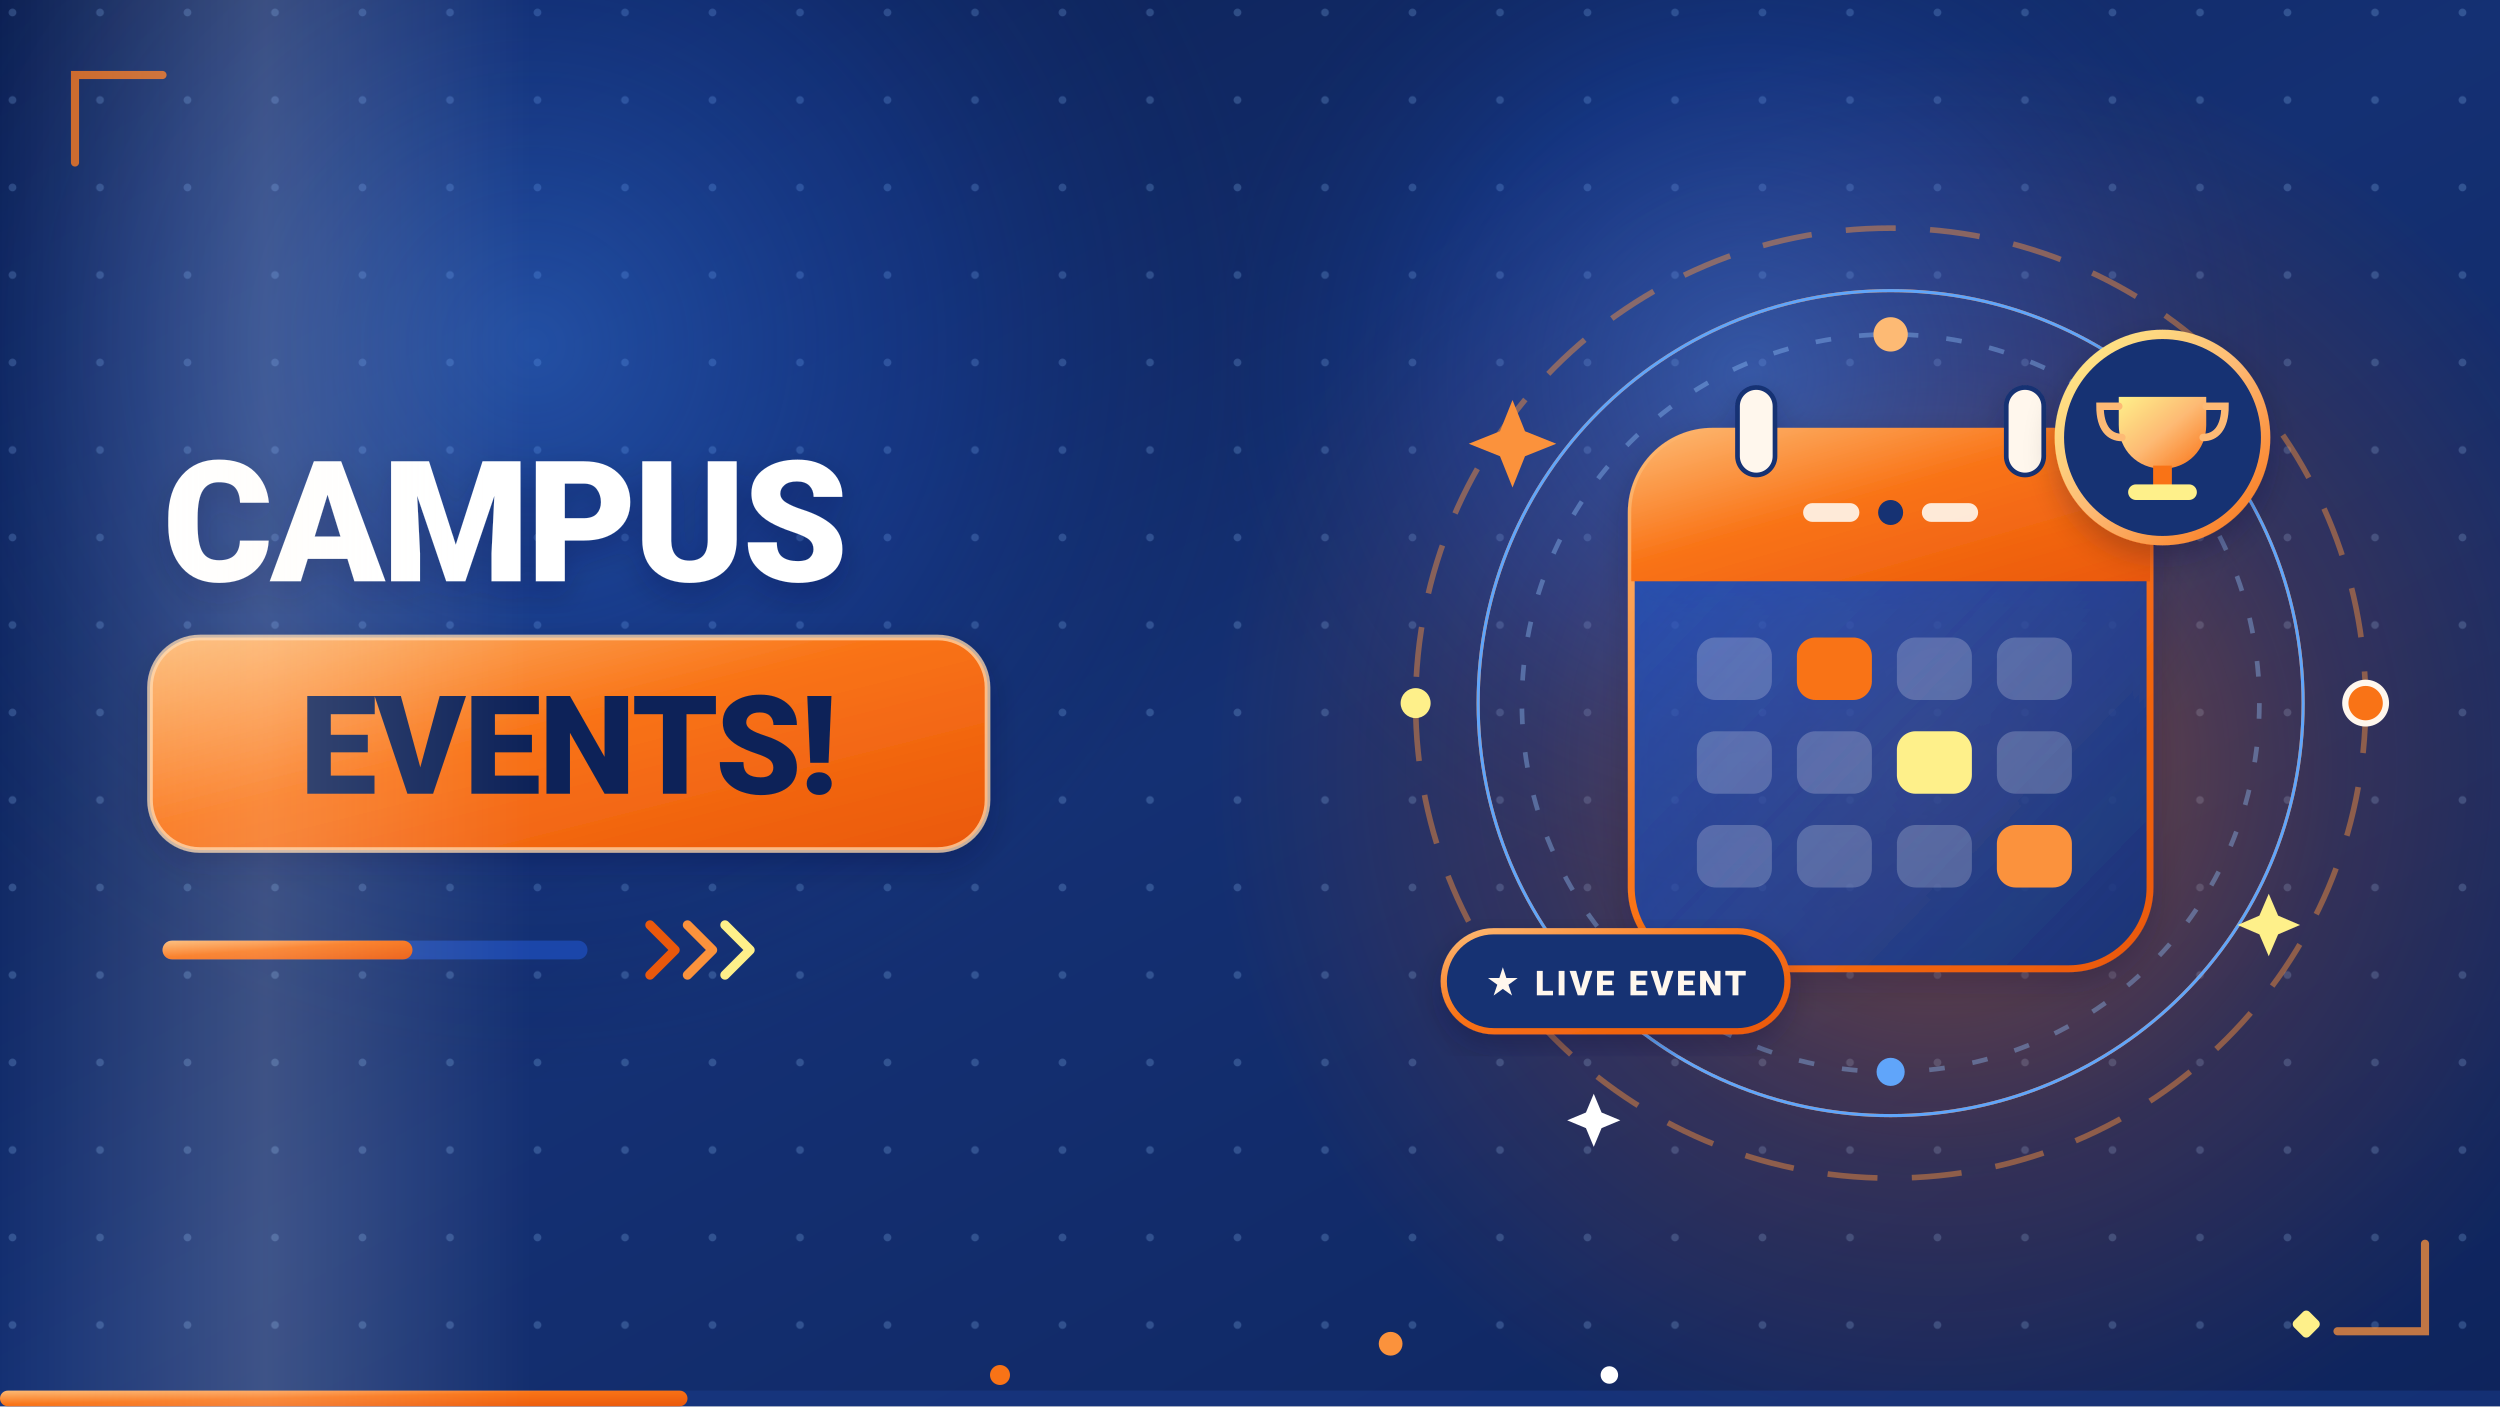
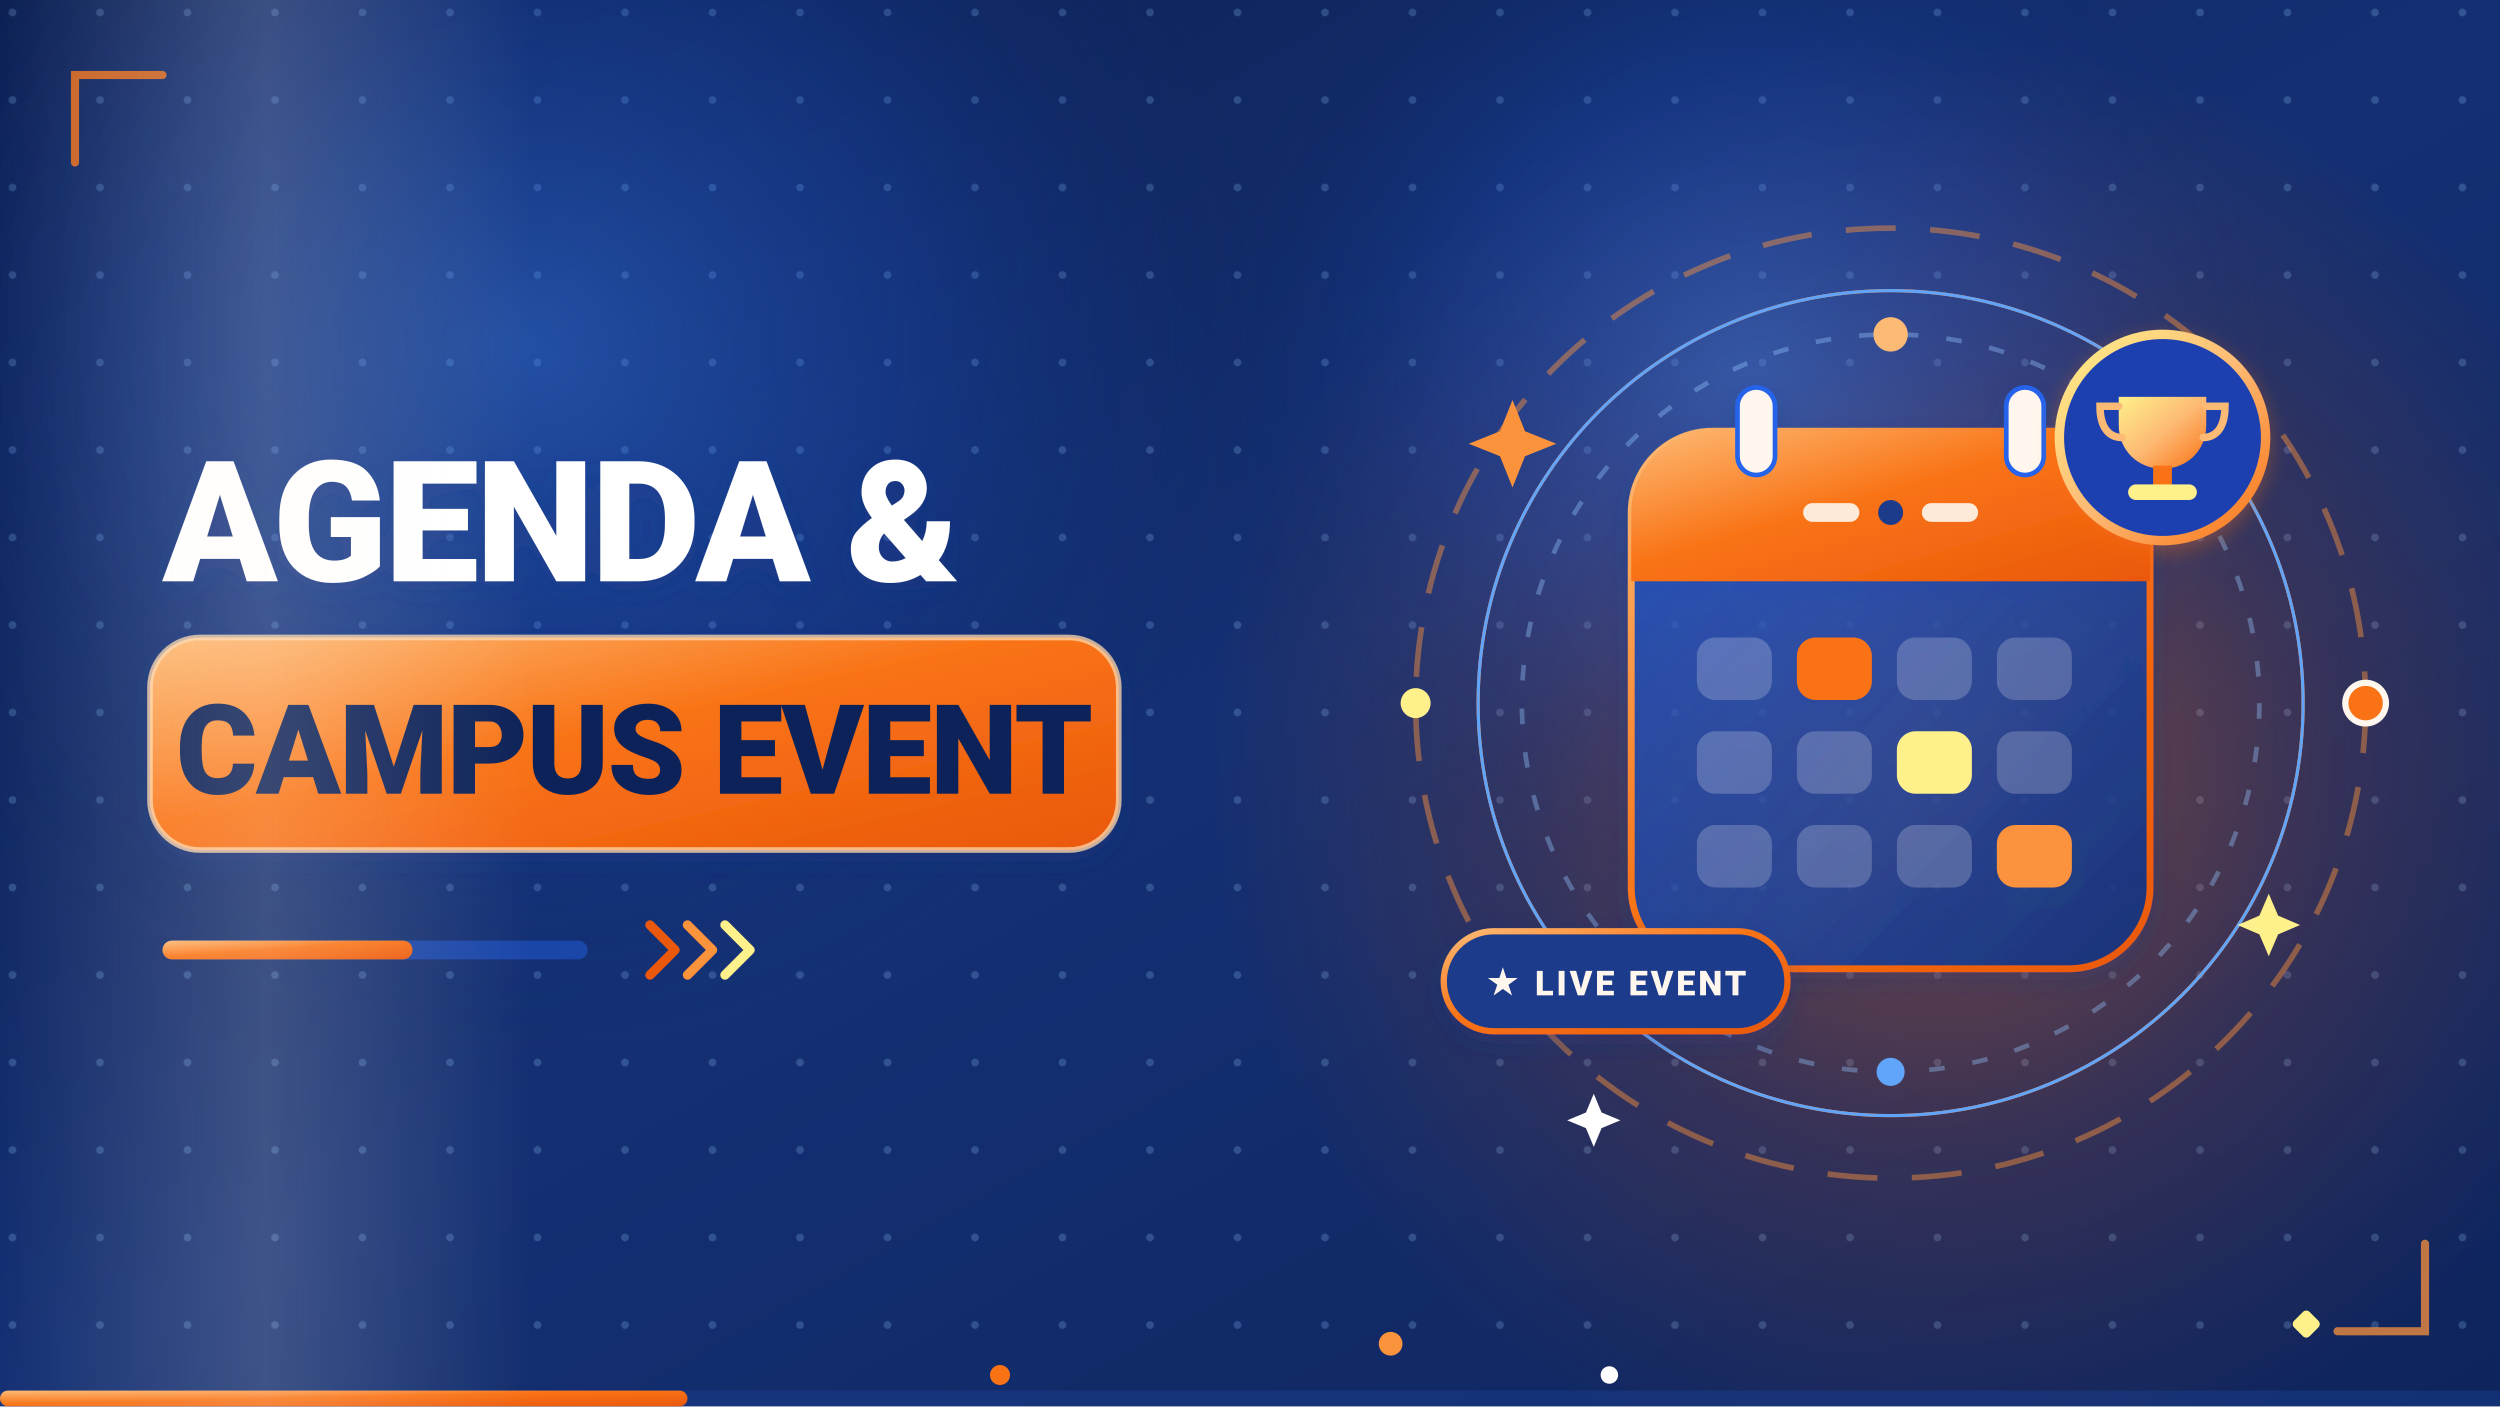
<svg xmlns="http://www.w3.org/2000/svg" viewBox="0 0 800 450" width="800" height="450" role="img" aria-label="Default Campus Event Poster - BEM STMIK Tazkia">
  <defs>
    <linearGradient id="ev-bg" x1="0%" y1="0%" x2="100%" y2="100%">
      <stop offset="0%" stop-color="#0B1E4F" />
      <stop offset="50%" stop-color="#143073" />
      <stop offset="100%" stop-color="#0E245C" />
    </linearGradient>
    <radialGradient id="ev-orb1" cx="50%" cy="50%" r="50%">
      <stop offset="0%" stop-color="#3B82F6" stop-opacity="0.45" />
      <stop offset="55%" stop-color="#2563EB" stop-opacity="0.18" />
      <stop offset="100%" stop-color="#143073" stop-opacity="0" />
    </radialGradient>
    <radialGradient id="ev-orb2" cx="50%" cy="50%" r="50%">
      <stop offset="0%" stop-color="#F97316" stop-opacity="0.48" />
      <stop offset="55%" stop-color="#EA580C" stop-opacity="0.16" />
      <stop offset="100%" stop-color="#EA580C" stop-opacity="0" />
    </radialGradient>
    <linearGradient id="ev-orange" x1="0%" y1="0%" x2="100%" y2="100%">
      <stop offset="0%" stop-color="#FDBA74" />
      <stop offset="45%" stop-color="#F97316" />
      <stop offset="100%" stop-color="#EA580C" />
    </linearGradient>
    <linearGradient id="ev-gold" x1="0%" y1="0%" x2="100%" y2="100%">
      <stop offset="0%" stop-color="#FEF08A" />
      <stop offset="50%" stop-color="#FDBA74" />
      <stop offset="100%" stop-color="#F97316" />
    </linearGradient>
    <linearGradient id="ev-glass" x1="0%" y1="0%" x2="100%" y2="100%">
      <stop offset="0%" stop-color="#2563EB" stop-opacity="0.44" />
      <stop offset="100%" stop-color="#16337A" stop-opacity="0.88" />
    </linearGradient>
    <linearGradient id="ev-shimmer" x1="0%" y1="0%" x2="100%" y2="0%">
      <stop offset="0%" stop-color="#FFFFFF" stop-opacity="0" />
      <stop offset="50%" stop-color="#FFF7ED" stop-opacity="0.18" />
      <stop offset="100%" stop-color="#FFFFFF" stop-opacity="0" />
    </linearGradient>
    <pattern id="ev-dots" width="28" height="28" patternUnits="userSpaceOnUse">
      <circle cx="4" cy="4" r="1.25" fill="#93C5FD" fill-opacity="0.24" />
    </pattern>
-     <filter id="ev-shadow" x="-25%" y="-25%" width="150%" height="150%">
-       <feDropShadow dx="0" dy="4" stdDeviation="5" flood-color="#07163A" flood-opacity="0.24" />
+     <filter id="ev-shadow" x="-30%" y="-30%" width="160%" height="160%">
+       <feDropShadow dx="0" dy="3" stdDeviation="4" flood-color="#1E3A8A" flood-opacity="0.30" />
+     </filter>
+     <filter id="ev-glow" x="-40%" y="-40%" width="180%" height="180%">
+       <feDropShadow dx="0" dy="2" stdDeviation="3" flood-color="#F97316" flood-opacity="0.35" />
    </filter>
    <clipPath id="ev-clip">
      <rect width="800" height="450" rx="0" />
    </clipPath>
  </defs>
  <style>
    .ev-orb-a { animation: ev-driftA 8.5s ease-in-out infinite alternate; }
    .ev-orb-b { animation: ev-driftB 10.5s ease-in-out infinite alternate; }
    .ev-dots-move { animation: ev-dotSlide 14s linear infinite; }
    .ev-pulse1 { transform-origin: 605px 225px; animation: ev-ringPulse 3.6s cubic-bezier(0.16, 1, 0.3, 1) infinite; }
    .ev-pulse2 { transform-origin: 605px 225px; animation: ev-ringPulse 3.6s cubic-bezier(0.16, 1, 0.3, 1) 1.8s infinite; }
    .ev-orbit-cw { transform-origin: 605px 225px; animation: ev-spin 20s linear infinite; }
    .ev-orbit-ccw { transform-origin: 605px 225px; animation: ev-spinRev 13s linear infinite; }
    .ev-float-card { animation: ev-bob 4.2s ease-in-out infinite; }
    .ev-float-trophy { animation: ev-bobTrophy 3.6s ease-in-out infinite; }
    .ev-float-pill { animation: ev-bobPill 4.5s ease-in-out 0.6s infinite; }
    .ev-spark1 { transform-box: fill-box; transform-origin: center; animation: ev-twinkle 2.4s ease-in-out infinite; }
    .ev-spark2 { transform-box: fill-box; transform-origin: center; animation: ev-twinkle 3.1s ease-in-out 0.8s infinite; }
    .ev-spark3 { transform-box: fill-box; transform-origin: center; animation: ev-twinkle 2.7s ease-in-out 1.4s infinite; }
    .ev-day-hi1 { animation: ev-cellGlow 3.2s ease-in-out infinite; }
    .ev-day-hi2 { animation: ev-cellGlow 3.2s ease-in-out 1.1s infinite; }
    .ev-day-hi3 { animation: ev-cellGlow 3.2s ease-in-out 2.2s infinite; }
    .ev-rise1 { animation: ev-riseUp 6.8s linear infinite; }
    .ev-rise2 { animation: ev-riseUp 8.5s linear 2.2s infinite; }
    .ev-rise3 { animation: ev-riseUp 6.2s linear 4.0s infinite; }
    .ev-sheen { animation: ev-sweep 6.4s ease-in-out infinite; }
    .ev-bar-glow { animation: ev-barSlide 3.4s ease-in-out infinite alternate; }
    .ev-chev1 { animation: ev-chevPulse 1.5s ease-in-out infinite; }
    .ev-chev2 { animation: ev-chevPulse 1.5s ease-in-out 0.25s infinite; }
    .ev-chev3 { animation: ev-chevPulse 1.5s ease-in-out 0.5s infinite; }
    .ev-scan { animation: ev-scanBar 4.2s ease-in-out infinite; }

    @keyframes ev-driftA {
      0% { transform: translate(0px, 0px) scale(1); }
      100% { transform: translate(40px, 24px) scale(1.14); }
    }
    @keyframes ev-driftB {
      0% { transform: translate(0px, 0px) scale(1); }
      100% { transform: translate(-36px, -22px) scale(1.14); }
    }
    @keyframes ev-dotSlide {
      0% { transform: translate(0, 0); }
      100% { transform: translate(-28px, -28px); }
    }
    @keyframes ev-ringPulse {
      0% { transform: scale(0.45); opacity: 0.78; stroke-width: 2.5px; }
      100% { transform: scale(1.38); opacity: 0; stroke-width: 0.6px; }
    }
    @keyframes ev-spin {
      from { transform: rotate(0deg); }
      to { transform: rotate(360deg); }
    }
    @keyframes ev-spinRev {
      from { transform: rotate(360deg); }
      to { transform: rotate(0deg); }
    }
    @keyframes ev-bob {
      0%, 100% { transform: translateY(0px); }
      50% { transform: translateY(-11px); }
    }
    @keyframes ev-bobTrophy {
      0%, 100% { transform: translateY(0px) rotate(-4deg); }
      50% { transform: translateY(-14px) rotate(5deg); }
    }
    @keyframes ev-bobPill {
      0%, 100% { transform: translateY(0px); }
      50% { transform: translateY(-9px); }
    }
    @keyframes ev-twinkle {
      0%, 100% { transform: scale(0.65) rotate(0deg); opacity: 0.4; }
      50% { transform: scale(1.3) rotate(45deg); opacity: 1; }
    }
    @keyframes ev-cellGlow {
      0%, 100% { fill-opacity: 0.3; }
      50% { fill-opacity: 1; }
    }
    @keyframes ev-riseUp {
      0% { transform: translateY(40px); opacity: 0; }
      20% { opacity: 0.85; }
      80% { opacity: 0.7; }
      100% { transform: translateY(-380px); opacity: 0; }
    }
    @keyframes ev-sweep {
      0%, 56% { transform: translateX(-320px) skewX(-24deg); opacity: 0; }
      70% { opacity: 1; }
      95% { transform: translateX(1080px) skewX(-24deg); opacity: 0.85; }
      100% { transform: translateX(1080px) skewX(-24deg); opacity: 0; }
    }
    @keyframes ev-barSlide {
      0% { transform: translateX(0px); }
      100% { transform: translateX(56px); }
    }
    @keyframes ev-chevPulse {
      0%, 100% { opacity: 0.3; transform: translateX(0px); }
      50% { opacity: 1; transform: translateX(6px); }
    }
    @keyframes ev-scanBar {
      0% { transform: translateX(-240px); }
      100% { transform: translateX(860px); }
    }
  </style>
  <g clip-path="url(#ev-clip)">
    <rect width="800" height="450" fill="url(#ev-bg)" />
    <g class="ev-dots-move">
      <rect x="0" y="0" width="860" height="510" fill="url(#ev-dots)" />
    </g>
    <circle class="ev-orb-a" cx="170" cy="110" r="240" fill="url(#ev-orb1)" />
    <circle class="ev-orb-b" cx="620" cy="245" r="235" fill="url(#ev-orb2)" />
    <circle class="ev-orb-a" cx="560" cy="120" r="175" fill="url(#ev-orb1)" />
    <path d="M24 52 L24 24 L52 24" fill="none" stroke="#F97316" stroke-opacity="0.8" stroke-width="2.6" stroke-linecap="round" />
    <path d="M776 398 L776 426 L748 426" fill="none" stroke="#FB923C" stroke-opacity="0.75" stroke-width="2.6" stroke-linecap="round" />
    <g>
      <circle class="ev-rise1" cx="445" cy="430" r="3.8" fill="#FB923C" />
      <g class="ev-rise2">
        <rect x="735" y="420" width="7" height="7" rx="1.5" fill="#FEF08A" transform="rotate(45 738 423)" />
      </g>
      <circle class="ev-rise3" cx="515" cy="440" r="2.8" fill="#FFFFFF" />
      <circle class="ev-rise2" cx="320" cy="440" r="3.2" fill="#F97316" />
    </g>
    <g>
      <circle class="ev-pulse1" cx="605" cy="225" r="132" fill="none" stroke="#F97316" />
      <circle class="ev-pulse2" cx="605" cy="225" r="132" fill="none" stroke="#60A5FA" />
      <g class="ev-orbit-cw">
        <circle cx="605" cy="225" r="152" fill="none" stroke="#FB923C" stroke-opacity="0.46" stroke-width="1.8" stroke-dasharray="16 11" />
        <circle cx="757" cy="225" r="6.5" fill="#F97316" stroke="#FFF7ED" stroke-width="2" />
        <circle cx="453" cy="225" r="4.8" fill="#FEF08A" />
      </g>
      <g class="ev-orbit-ccw">
        <circle cx="605" cy="225" r="118" fill="none" stroke="#93C5FD" stroke-opacity="0.38" stroke-width="1.5" stroke-dasharray="5 9" />
        <circle cx="605" cy="107" r="5.5" fill="#FDBA74" />
        <circle cx="605" cy="343" r="4.5" fill="#60A5FA" />
      </g>
      <g class="ev-float-card" filter="url(#ev-shadow)">
        <rect x="522" y="138" width="166" height="172" rx="26" fill="url(#ev-glass)" stroke="url(#ev-orange)" stroke-width="2.2" />
        <path d="M522 164 C522 149.6 533.6 138 548 138 L662 138 C676.4 138 688 149.6 688 164 L688 186 L522 186 Z" fill="url(#ev-orange)" />
-         <rect x="556" y="124" width="12" height="28" rx="6" fill="#FFF7ED" stroke="#143073" stroke-width="1.5" />
-         <rect x="642" y="124" width="12" height="28" rx="6" fill="#FFF7ED" stroke="#143073" stroke-width="1.5" />
-         <circle cx="605" cy="164" r="4" fill="#143073" />
+         <rect x="556" y="124" width="12" height="28" rx="6" fill="#FFF7ED" stroke="#2563EB" stroke-width="1.5" />
+         <rect x="642" y="124" width="12" height="28" rx="6" fill="#FFF7ED" stroke="#2563EB" stroke-width="1.5" />
+         <circle cx="605" cy="164" r="4" fill="#1E3A8A" />
        <rect x="577" y="161" width="18" height="6" rx="3" fill="#FFF7ED" fill-opacity="0.9" />
        <rect x="615" y="161" width="18" height="6" rx="3" fill="#FFF7ED" fill-opacity="0.9" />
        <rect x="543" y="204" width="24" height="20" rx="6" fill="#FFFFFF" fill-opacity="0.2" />
        <rect class="ev-day-hi1" x="575" y="204" width="24" height="20" rx="6" fill="#F97316" />
        <rect x="607" y="204" width="24" height="20" rx="6" fill="#FFFFFF" fill-opacity="0.2" />
        <rect x="639" y="204" width="24" height="20" rx="6" fill="#FFFFFF" fill-opacity="0.2" />
        <rect x="543" y="234" width="24" height="20" rx="6" fill="#FFFFFF" fill-opacity="0.2" />
        <rect x="575" y="234" width="24" height="20" rx="6" fill="#FFFFFF" fill-opacity="0.2" />
        <rect class="ev-day-hi2" x="607" y="234" width="24" height="20" rx="6" fill="#FEF08A" />
        <rect x="639" y="234" width="24" height="20" rx="6" fill="#FFFFFF" fill-opacity="0.2" />
        <rect x="543" y="264" width="24" height="20" rx="6" fill="#FFFFFF" fill-opacity="0.2" />
        <rect x="575" y="264" width="24" height="20" rx="6" fill="#FFFFFF" fill-opacity="0.2" />
        <rect x="607" y="264" width="24" height="20" rx="6" fill="#FFFFFF" fill-opacity="0.2" />
        <rect class="ev-day-hi3" x="639" y="264" width="24" height="20" rx="6" fill="#FB923C" />
      </g>
-       <g class="ev-float-trophy" filter="url(#ev-shadow)">
-         <circle cx="692" cy="140" r="33" fill="#143073" stroke="url(#ev-gold)" stroke-width="3" />
+       <g class="ev-float-trophy" filter="url(#ev-glow)">
+         <circle cx="692" cy="140" r="33" fill="#1E40AF" stroke="url(#ev-gold)" stroke-width="3" />
        <path d="M678 127 H706 V136 C706 144 700 150 692 150 C684 150 678 144 678 136 Z" fill="url(#ev-gold)" />
        <path d="M678 130 H672 C672 137 675 140 679 140" fill="none" stroke="#FDBA74" stroke-width="2.4" stroke-linecap="round" />
        <path d="M706 130 H712 C712 137 709 140 705 140" fill="none" stroke="#FDBA74" stroke-width="2.4" stroke-linecap="round" />
        <rect x="689" y="149" width="6" height="7" fill="#F97316" />
        <rect x="681" y="155" width="22" height="5" rx="2.5" fill="#FEF08A" />
      </g>
      <g class="ev-float-pill" filter="url(#ev-shadow)">
-         <rect x="462" y="298" width="110" height="32" rx="16" fill="#143073" stroke="url(#ev-orange)" stroke-width="2" />
+         <rect x="462" y="298" width="110" height="32" rx="16" fill="#1E3A8A" stroke="url(#ev-orange)" stroke-width="2" />
        <text x="517" y="318.5" text-anchor="middle" fill="#FFF7ED" font-family="system-ui, -apple-system, Segoe UI, Roboto, sans-serif" font-size="11" font-weight="800" letter-spacing="0.9">★ LIVE EVENT</text>
      </g>
      <path class="ev-spark1" d="M484 128 L488 138 L498 142 L488 146 L484 156 L480 146 L470 142 L480 138 Z" fill="#FB923C" />
      <path class="ev-spark2" d="M726 286 L729 293 L736 296 L729 299 L726 306 L723 299 L716 296 L723 293 Z" fill="#FEF08A" />
      <path class="ev-spark3" d="M510 350 L512.5 356 L518.5 358.5 L512.5 361 L510 367 L507.5 361 L501.5 358.5 L507.5 356 Z" fill="#FFFFFF" />
    </g>
    <g>
-       <text x="52" y="186" fill="#FFFFFF" filter="url(#ev-shadow)" font-family="system-ui, -apple-system, Segoe UI, Roboto, sans-serif" font-size="54" font-weight="800" letter-spacing="-1">CAMPUS</text>
+       <text x="52" y="186" fill="#FFFFFF" filter="url(#ev-shadow)" font-family="system-ui, -apple-system, Segoe UI, Roboto, sans-serif" font-size="54" font-weight="800" letter-spacing="-1">AGENDA &amp;</text>
      <g filter="url(#ev-shadow)">
-         <rect x="48" y="204" width="268" height="68" rx="16" fill="url(#ev-orange)" stroke="#FED7AA" stroke-opacity="0.75" stroke-width="1.8" />
-         <text x="182" y="254" text-anchor="middle" fill="#0F2458" font-family="system-ui, -apple-system, Segoe UI, Roboto, sans-serif" font-size="44" font-weight="800" letter-spacing="-0.6">EVENTS!</text>
+         <rect x="48" y="204" width="310" height="68" rx="16" fill="url(#ev-orange)" stroke="#FED7AA" stroke-opacity="0.75" stroke-width="1.8" />
+         <text x="203" y="254" text-anchor="middle" fill="#0F2458" font-family="system-ui, -apple-system, Segoe UI, Roboto, sans-serif" font-size="40" font-weight="800" letter-spacing="-0.6">CAMPUS EVENT</text>
      </g>
      <g transform="translate(52, 296)">
        <rect x="0" y="5" width="136" height="6" rx="3" fill="#2563EB" fill-opacity="0.45" />
        <rect class="ev-bar-glow" x="0" y="5" width="80" height="6" rx="3" fill="url(#ev-orange)" />
        <g transform="translate(156, 0)" fill="none" stroke-width="3" stroke-linecap="round" stroke-linejoin="round">
          <path class="ev-chev1" d="M0 0 L8 8 L0 16" stroke="#EA580C" />
          <path class="ev-chev2" d="M12 0 L20 8 L12 16" stroke="#FB923C" />
          <path class="ev-chev3" d="M24 0 L32 8 L24 16" stroke="#FEF08A" />
        </g>
      </g>
    </g>
    <rect x="0" y="445" width="800" height="5" fill="#1A3B88" fill-opacity="0.55" />
    <rect class="ev-scan" x="0" y="445" width="220" height="5" rx="2.5" fill="url(#ev-orange)" />
    <rect class="ev-sheen" x="0" y="-40" width="170" height="530" fill="url(#ev-shimmer)" />
  </g>
</svg>
